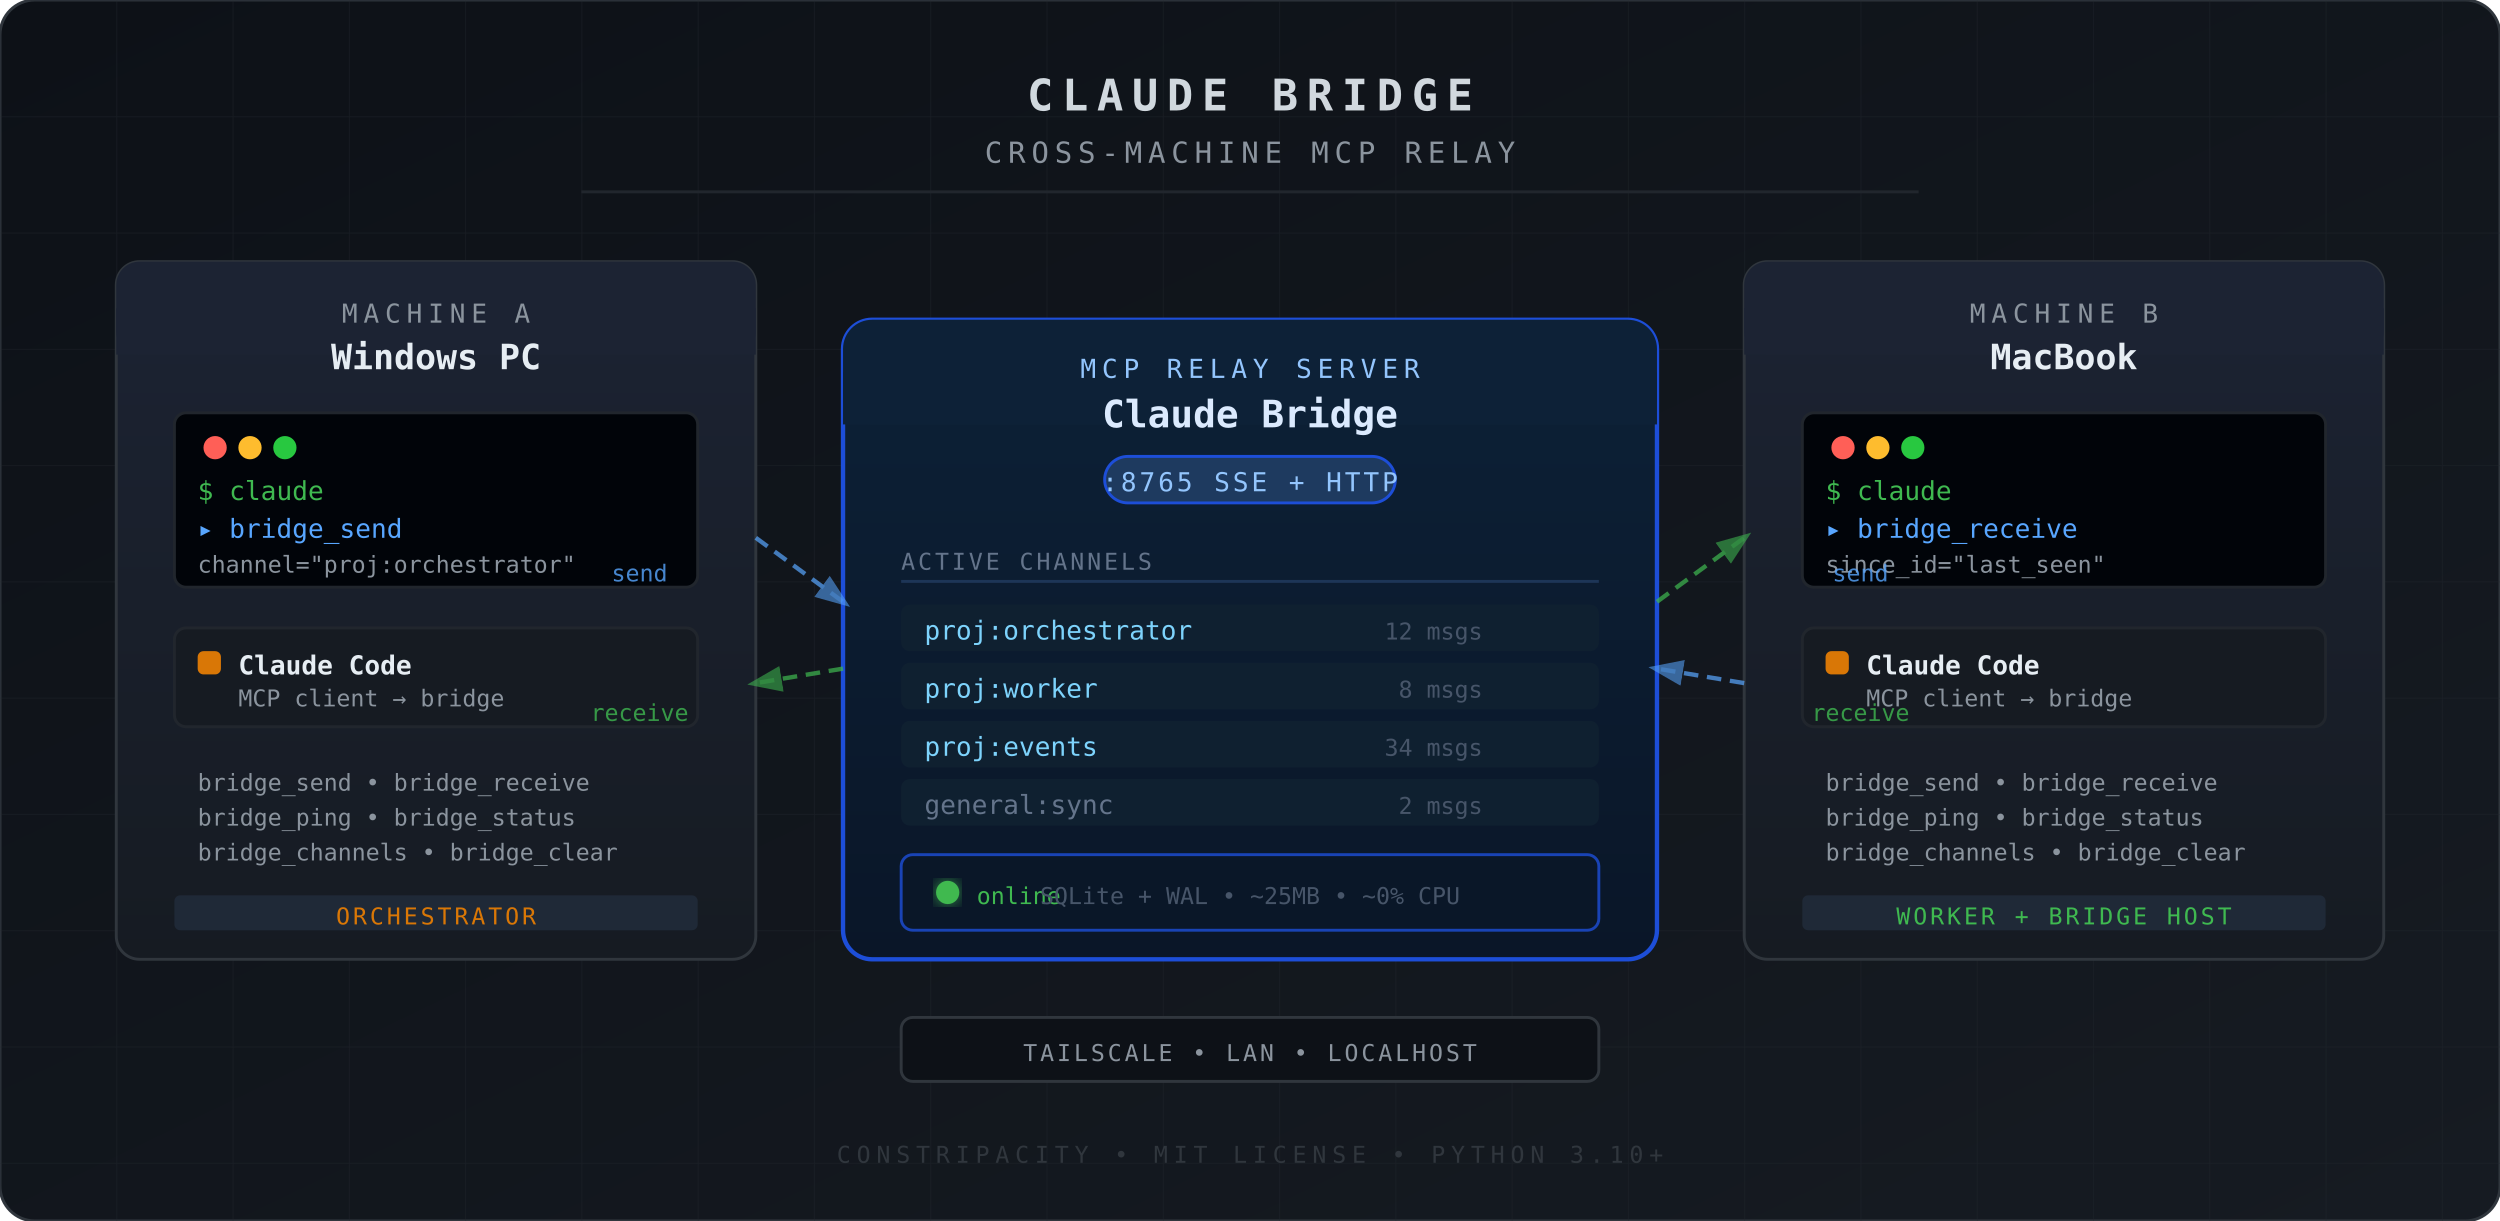
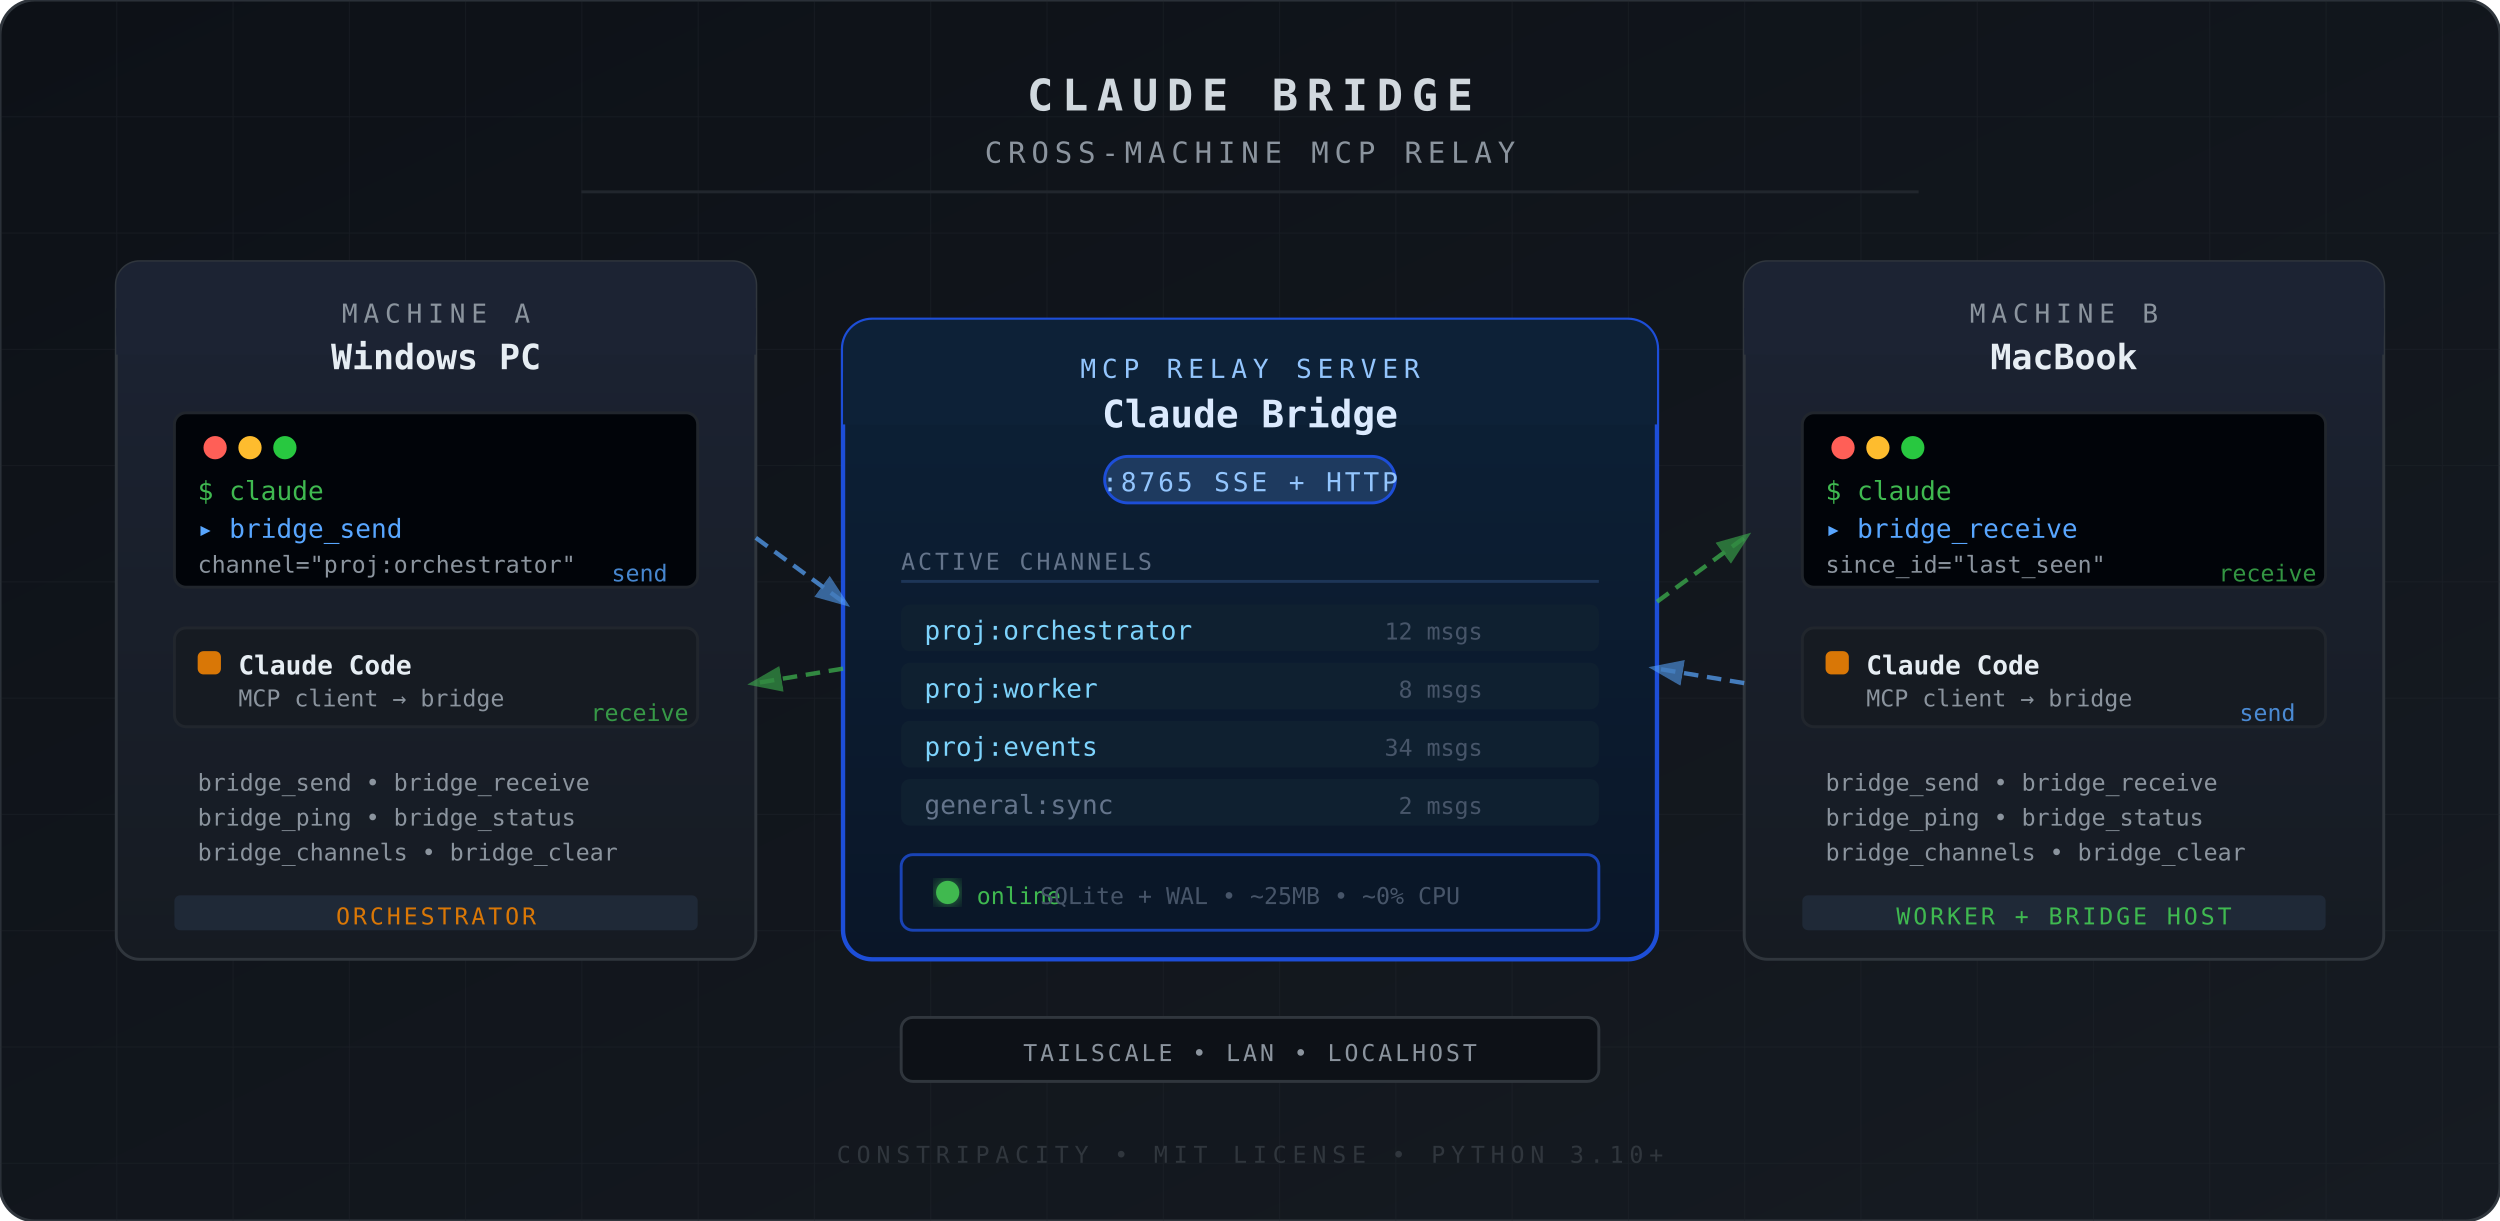
<svg xmlns="http://www.w3.org/2000/svg" viewBox="0 0 860 420" font-family="'JetBrains Mono', 'Fira Code', monospace">
  <defs>
    <linearGradient id="bg" x1="0" y1="0" x2="1" y2="1">
      <stop offset="0%" stop-color="#0d1117" />
      <stop offset="100%" stop-color="#161b22" />
    </linearGradient>
    <linearGradient id="boxA" x1="0" y1="0" x2="0" y2="1">
      <stop offset="0%" stop-color="#1c2333" />
      <stop offset="100%" stop-color="#161b22" />
    </linearGradient>
    <linearGradient id="serverGrad" x1="0" y1="0" x2="0" y2="1">
      <stop offset="0%" stop-color="#0d2137" />
      <stop offset="100%" stop-color="#0a1628" />
    </linearGradient>
    <filter id="glow">
      <feGaussianBlur stdDeviation="3" result="blur" />
      <feMerge>
        <feMergeNode in="blur" />
        <feMergeNode in="SourceGraphic" />
      </feMerge>
    </filter>
    <marker id="arrow" markerWidth="8" markerHeight="8" refX="6" refY="3" orient="auto">
      <path d="M0,0 L0,6 L8,3 z" fill="#58a6ff" opacity="0.8" />
    </marker>
    <marker id="arrow2" markerWidth="8" markerHeight="8" refX="6" refY="3" orient="auto">
      <path d="M0,0 L0,6 L8,3 z" fill="#3fb950" opacity="0.8" />
    </marker>
  </defs>
  <rect width="860" height="420" fill="url(#bg)" rx="12" />
  <rect width="860" height="420" fill="none" stroke="#30363d" stroke-width="1" rx="12" />
  <pattern id="grid" width="40" height="40" patternUnits="userSpaceOnUse">
    <path d="M 40 0 L 0 0 0 40" fill="none" stroke="#21262d" stroke-width="0.5" />
  </pattern>
  <rect width="860" height="420" fill="url(#grid)" rx="12" opacity="0.5" />
  <text x="430" y="38" text-anchor="middle" fill="#e6edf3" font-size="15" font-weight="700" letter-spacing="3" opacity="0.9">CLAUDE BRIDGE</text>
  <text x="430" y="56" text-anchor="middle" fill="#8b949e" font-size="10" letter-spacing="2">CROSS-MACHINE MCP RELAY</text>
  <line x1="200" y1="66" x2="660" y2="66" stroke="#21262d" stroke-width="1" />
  <rect x="40" y="90" width="220" height="240" rx="8" fill="url(#boxA)" stroke="#30363d" stroke-width="1" />
  <rect x="40" y="90" width="220" height="32" rx="8" fill="#1c2333" />
  <rect x="40" y="106" width="220" height="16" fill="#1c2333" />
  <text x="150" y="111" text-anchor="middle" fill="#8b949e" font-size="9" letter-spacing="2">MACHINE A</text>
  <text x="150" y="127" text-anchor="middle" fill="#e6edf3" font-size="12" font-weight="700">Windows PC</text>
  <rect x="60" y="142" width="180" height="60" rx="4" fill="#010409" stroke="#21262d" stroke-width="1" />
  <circle cx="74" cy="154" r="4" fill="#ff5f57" />
  <circle cx="86" cy="154" r="4" fill="#febc2e" />
  <circle cx="98" cy="154" r="4" fill="#28c840" />
  <text x="68" y="172" fill="#3fb950" font-size="9">$ claude</text>
  <text x="68" y="185" fill="#58a6ff" font-size="9">▸ bridge_send</text>
  <text x="68" y="197" fill="#8b949e" font-size="8">  channel="proj:orchestrator"</text>
  <rect x="60" y="216" width="180" height="34" rx="4" fill="#161b22" stroke="#21262d" stroke-width="1" />
  <rect x="68" y="224" width="8" height="8" rx="2" fill="#d97706" />
  <text x="82" y="232" fill="#e6edf3" font-size="9" font-weight="600">Claude Code</text>
  <text x="82" y="243" fill="#8b949e" font-size="8">MCP client → bridge</text>
  <text x="68" y="272" fill="#8b949e" font-size="8">bridge_send  •  bridge_receive</text>
  <text x="68" y="284" fill="#8b949e" font-size="8">bridge_ping  •  bridge_status</text>
  <text x="68" y="296" fill="#8b949e" font-size="8">bridge_channels  •  bridge_clear</text>
  <rect x="60" y="308" width="180" height="12" rx="2" fill="#1f2937" />
  <text x="150" y="318" text-anchor="middle" fill="#d97706" font-size="8" letter-spacing="1">ORCHESTRATOR</text>
  <rect x="600" y="90" width="220" height="240" rx="8" fill="url(#boxA)" stroke="#30363d" stroke-width="1" />
  <rect x="600" y="90" width="220" height="32" rx="8" fill="#1c2333" />
  <rect x="600" y="106" width="220" height="16" fill="#1c2333" />
  <text x="710" y="111" text-anchor="middle" fill="#8b949e" font-size="9" letter-spacing="2">MACHINE B</text>
  <text x="710" y="127" text-anchor="middle" fill="#e6edf3" font-size="12" font-weight="700">MacBook</text>
  <rect x="620" y="142" width="180" height="60" rx="4" fill="#010409" stroke="#21262d" stroke-width="1" />
  <circle cx="634" cy="154" r="4" fill="#ff5f57" />
  <circle cx="646" cy="154" r="4" fill="#febc2e" />
  <circle cx="658" cy="154" r="4" fill="#28c840" />
  <text x="628" y="172" fill="#3fb950" font-size="9">$ claude</text>
  <text x="628" y="185" fill="#58a6ff" font-size="9">▸ bridge_receive</text>
  <text x="628" y="197" fill="#8b949e" font-size="8">  since_id="last_seen"</text>
  <rect x="620" y="216" width="180" height="34" rx="4" fill="#161b22" stroke="#21262d" stroke-width="1" />
  <rect x="628" y="224" width="8" height="8" rx="2" fill="#d97706" />
  <text x="642" y="232" fill="#e6edf3" font-size="9" font-weight="600">Claude Code</text>
  <text x="642" y="243" fill="#8b949e" font-size="8">MCP client → bridge</text>
  <text x="628" y="272" fill="#8b949e" font-size="8">bridge_send  •  bridge_receive</text>
  <text x="628" y="284" fill="#8b949e" font-size="8">bridge_ping  •  bridge_status</text>
  <text x="628" y="296" fill="#8b949e" font-size="8">bridge_channels  •  bridge_clear</text>
  <rect x="620" y="308" width="180" height="12" rx="2" fill="#1f2937" />
  <text x="710" y="318" text-anchor="middle" fill="#3fb950" font-size="8" letter-spacing="1">WORKER + BRIDGE HOST</text>
  <rect x="290" y="110" width="280" height="220" rx="10" fill="url(#serverGrad)" stroke="#1d4ed8" stroke-width="1.5" />
  <rect x="290" y="110" width="280" height="36" rx="10" fill="#0d2137" />
  <rect x="290" y="128" width="280" height="18" fill="#0d2137" />
  <text x="430" y="130" text-anchor="middle" fill="#93c5fd" font-size="9" letter-spacing="2">MCP RELAY SERVER</text>
  <text x="430" y="147" text-anchor="middle" fill="#dbeafe" font-size="13" font-weight="700">Claude Bridge</text>
  <rect x="380" y="157" width="100" height="16" rx="8" fill="#1e3a5f" stroke="#1d4ed8" stroke-width="1" />
  <text x="430" y="169" text-anchor="middle" fill="#93c5fd" font-size="9" letter-spacing="1">:8765  SSE + HTTP</text>
  <text x="310" y="196" fill="#64748b" font-size="8" letter-spacing="1">ACTIVE CHANNELS</text>
  <line x1="310" y1="200" x2="550" y2="200" stroke="#1d3557" stroke-width="1" />
  <rect x="310" y="208" width="240" height="16" rx="3" fill="#0f2030" />
  <text x="318" y="220" fill="#7dd3fc" font-size="9">proj:orchestrator</text>
  <text x="510" y="220" text-anchor="end" fill="#475569" font-size="8">12 msgs</text>
  <rect x="310" y="228" width="240" height="16" rx="3" fill="#0f2030" />
  <text x="318" y="240" fill="#7dd3fc" font-size="9">proj:worker</text>
  <text x="510" y="240" text-anchor="end" fill="#475569" font-size="8">8 msgs</text>
  <rect x="310" y="248" width="240" height="16" rx="3" fill="#0f2030" />
  <text x="318" y="260" fill="#7dd3fc" font-size="9">proj:events</text>
  <text x="510" y="260" text-anchor="end" fill="#475569" font-size="8">34 msgs</text>
  <rect x="310" y="268" width="240" height="16" rx="3" fill="#0f2030" />
  <text x="318" y="280" fill="#64748b" font-size="9">general:sync</text>
  <text x="510" y="280" text-anchor="end" fill="#475569" font-size="8">2 msgs</text>
  <rect x="310" y="294" width="240" height="26" rx="4" fill="#0a1628" stroke="#1d4ed8" stroke-width="1" opacity="0.8" />
  <circle cx="326" cy="307" r="4" fill="#3fb950" filter="url(#glow)" />
  <text x="336" y="311" fill="#3fb950" font-size="8">online</text>
  <text x="430" y="311" text-anchor="middle" fill="#475569" font-size="8">SQLite + WAL  •  ~25MB  •  ~0% CPU</text>
  <line x1="260" y1="185" x2="290" y2="207" stroke="#58a6ff" stroke-width="1.5" stroke-dasharray="5,3" marker-end="url(#arrow)" opacity="0.7" />
  <line x1="290" y1="230" x2="260" y2="235" stroke="#3fb950" stroke-width="1.5" stroke-dasharray="5,3" marker-end="url(#arrow2)" opacity="0.7" />
  <line x1="570" y1="207" x2="600" y2="185" stroke="#3fb950" stroke-width="1.5" stroke-dasharray="5,3" marker-end="url(#arrow2)" opacity="0.7" />
  <line x1="600" y1="235" x2="570" y2="230" stroke="#58a6ff" stroke-width="1.5" stroke-dasharray="5,3" marker-end="url(#arrow)" opacity="0.7" />
  <text x="220" y="200" text-anchor="middle" fill="#58a6ff" font-size="8" opacity="0.8">send</text>
  <text x="220" y="248" text-anchor="middle" fill="#3fb950" font-size="8" opacity="0.8">receive</text>
-   <text x="640" y="200" text-anchor="middle" fill="#58a6ff" font-size="8" opacity="0.8">send</text>
-   <text x="640" y="248" text-anchor="middle" fill="#3fb950" font-size="8" opacity="0.8">receive</text>
+   <text x="780" y="200" text-anchor="middle" fill="#3fb950" font-size="8" opacity="0.8">receive</text>
+   <text x="780" y="248" text-anchor="middle" fill="#58a6ff" font-size="8" opacity="0.8">send</text>
  <rect x="310" y="350" width="240" height="22" rx="4" fill="#0d1117" stroke="#30363d" stroke-width="1" />
  <text x="430" y="365" text-anchor="middle" fill="#8b949e" font-size="8" letter-spacing="1">TAILSCALE  •  LAN  •  LOCALHOST</text>
  <text x="430" y="400" text-anchor="middle" fill="#30363d" font-size="8" letter-spacing="2">CONSTRIPACITY  •  MIT LICENSE  •  PYTHON 3.10+</text>
</svg>
